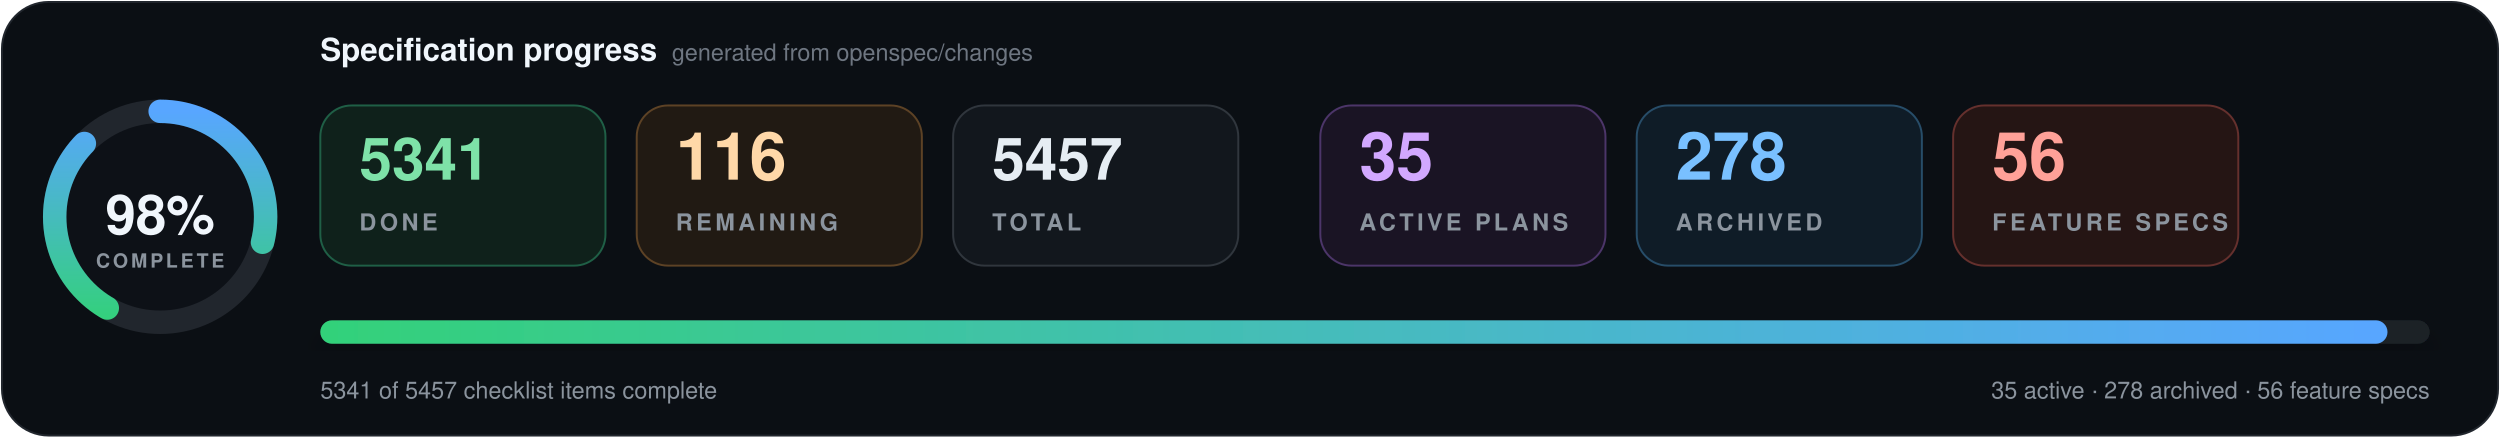
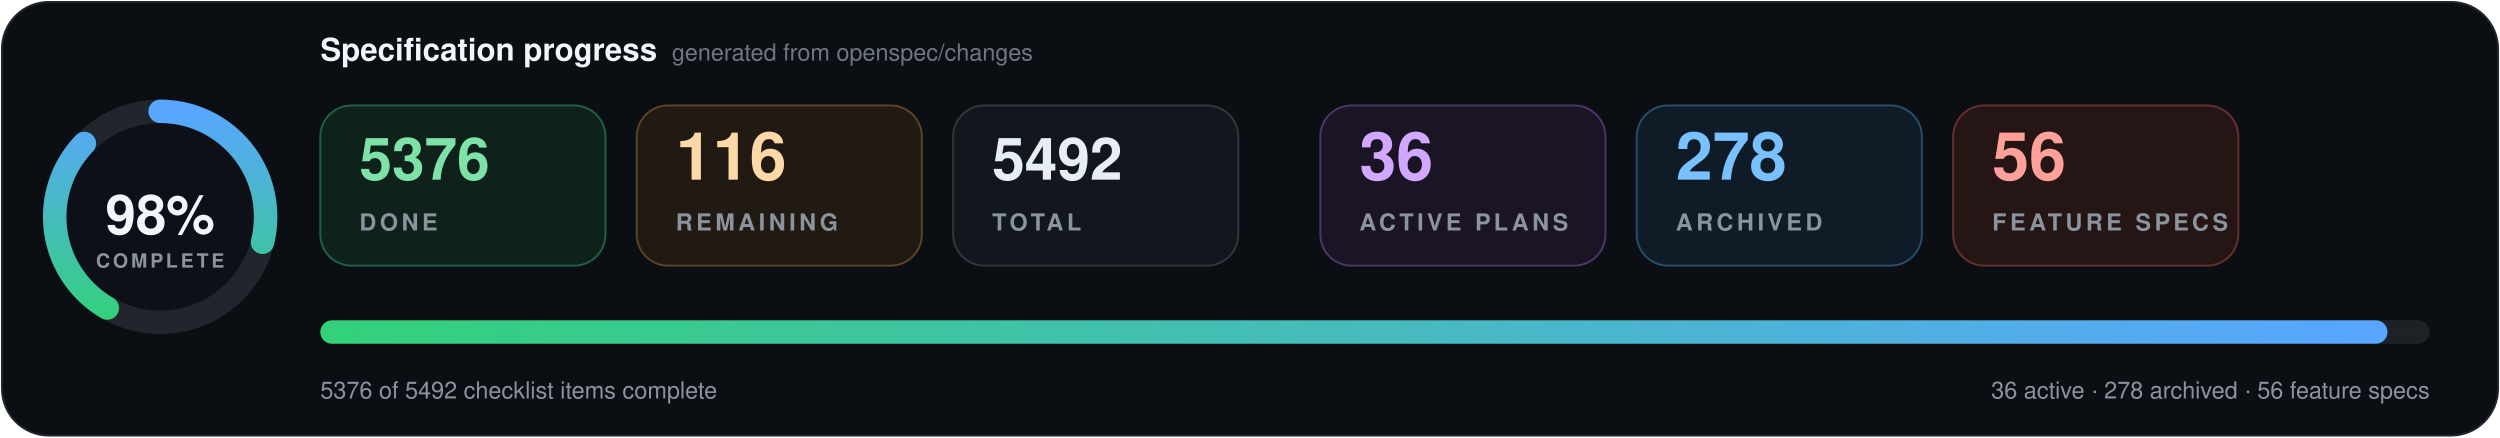
- <svg xmlns="http://www.w3.org/2000/svg" data-cache-version="1794388465" width="1280" height="224" viewBox="0 0 1280 224" role="img" aria-labelledby="title description" font-family="system-ui, -apple-system, BlinkMacSystemFont, 'Segoe UI', Helvetica, Arial, sans-serif" font-variant-numeric="tabular-nums">
+ <svg xmlns="http://www.w3.org/2000/svg" data-cache-version="1794397428" width="1280" height="224" viewBox="0 0 1280 224" role="img" aria-labelledby="title description" font-family="system-ui, -apple-system, BlinkMacSystemFont, 'Segoe UI', Helvetica, Arial, sans-serif" font-variant-numeric="tabular-nums">
  <defs>
    <linearGradient id="progress" x1="0" x2="1">
      <stop offset="0" stop-color="#33d17a" />
      <stop offset="1" stop-color="#58a6ff" />
    </linearGradient>
    <filter id="shadow" x="-10%" y="-20%" width="120%" height="150%">
      <feDropShadow dx="0" dy="7" stdDeviation="9" flood-color="#000" flood-opacity=".28" />
    </filter>
  </defs>
  <rect x="1" y="1" width="1278" height="222" rx="24" fill="#0b0f14" stroke="#21262d" />
  <g transform="translate(82 111)">
    <circle r="54" fill="#0d1117" stroke="#21262d" stroke-width="12" />
    <circle r="54" fill="none" stroke="url(#progress)" stroke-width="12" stroke-linecap="round" pathLength="100" stroke-dasharray="98 100" transform="rotate(-90)" />
    <text y="-1" text-anchor="middle" dominant-baseline="middle" fill="#f0f6fc" font-size="28" font-weight="800">98%</text>
    <text y="26" text-anchor="middle" fill="#8b949e" font-size="10" font-weight="700" letter-spacing="1.5">COMPLETE</text>
  </g>
  <text x="164" y="31" fill="#f0f6fc" font-size="16" font-weight="750">Specification progress</text>
  <text x="344" y="31" fill="#6e7681" font-size="12">generated from openspec/changes</text>
  <g transform="translate(164 54)">
    <rect width="146" height="82" rx="16" fill="#0f211b" stroke="#1f5f46" />
-     <text x="20" y="38" fill="#7ee2a8" font-size="30" font-weight="750">5341</text>
+     <text x="20" y="38" fill="#7ee2a8" font-size="30" font-weight="750">5376</text>
    <text x="20" y="64" fill="#8b949e" font-size="12" font-weight="700" letter-spacing="1.8">DONE</text>
  </g>
  <g transform="translate(326 54)">
    <rect width="146" height="82" rx="16" fill="#211a13" stroke="#5d4225" />
    <text x="20" y="38" fill="#ffd8a8" font-size="34" font-weight="750">116</text>
    <text x="20" y="64" fill="#8b949e" font-size="12" font-weight="700" letter-spacing="1.8">REMAINING</text>
  </g>
  <g transform="translate(488 54)">
    <rect width="146" height="82" rx="16" fill="#12171d" stroke="#30363d" />
-     <text x="20" y="38" fill="#e6edf3" font-size="30" font-weight="750">5457</text>
+     <text x="20" y="38" fill="#e6edf3" font-size="30" font-weight="750">5492</text>
    <text x="20" y="64" fill="#8b949e" font-size="12" font-weight="700" letter-spacing="1.8">TOTAL</text>
  </g>
  <g transform="translate(676 54)">
    <rect width="146" height="82" rx="16" fill="#1a1424" stroke="#4c3569" />
-     <text x="20" y="38" fill="#d2a8ff" font-size="34" font-weight="750">35</text>
+     <text x="20" y="38" fill="#d2a8ff" font-size="34" font-weight="750">36</text>
    <text x="20" y="64" fill="#8b949e" font-size="12" font-weight="700" letter-spacing="1.8">ACTIVE PLANS</text>
  </g>
  <g transform="translate(838 54)">
    <rect width="146" height="82" rx="16" fill="#0f1c27" stroke="#274d69" />
    <text x="20" y="38" fill="#79c0ff" font-size="34" font-weight="750">278</text>
    <text x="20" y="64" fill="#8b949e" font-size="12" font-weight="700" letter-spacing="1.8">ARCHIVED</text>
  </g>
  <g transform="translate(1000 54)">
    <rect width="146" height="82" rx="16" fill="#251514" stroke="#65302d" />
    <text x="20" y="38" fill="#ffa198" font-size="34" font-weight="750">56</text>
    <text x="20" y="64" fill="#8b949e" font-size="12" font-weight="700" letter-spacing="1.8">FEATURE SPECS</text>
  </g>
  <g filter="url(#shadow)">
    <rect x="164" y="164" width="1080" height="12" rx="6" fill="#1b2128" />
    <rect x="164" y="164" width="1058.4" height="12" rx="6" fill="url(#progress)" />
  </g>
-   <text x="164" y="204" fill="#8b949e" font-size="12">5341 of 5457 checklist items complete</text>
-   <text x="1244" y="204" text-anchor="end" fill="#8b949e" font-size="12">35 active · 278 archived · 56 feature specs</text>
+   <text x="164" y="204" fill="#8b949e" font-size="12">5376 of 5492 checklist items complete</text>
+   <text x="1244" y="204" text-anchor="end" fill="#8b949e" font-size="12">36 active · 278 archived · 56 feature specs</text>
</svg>
